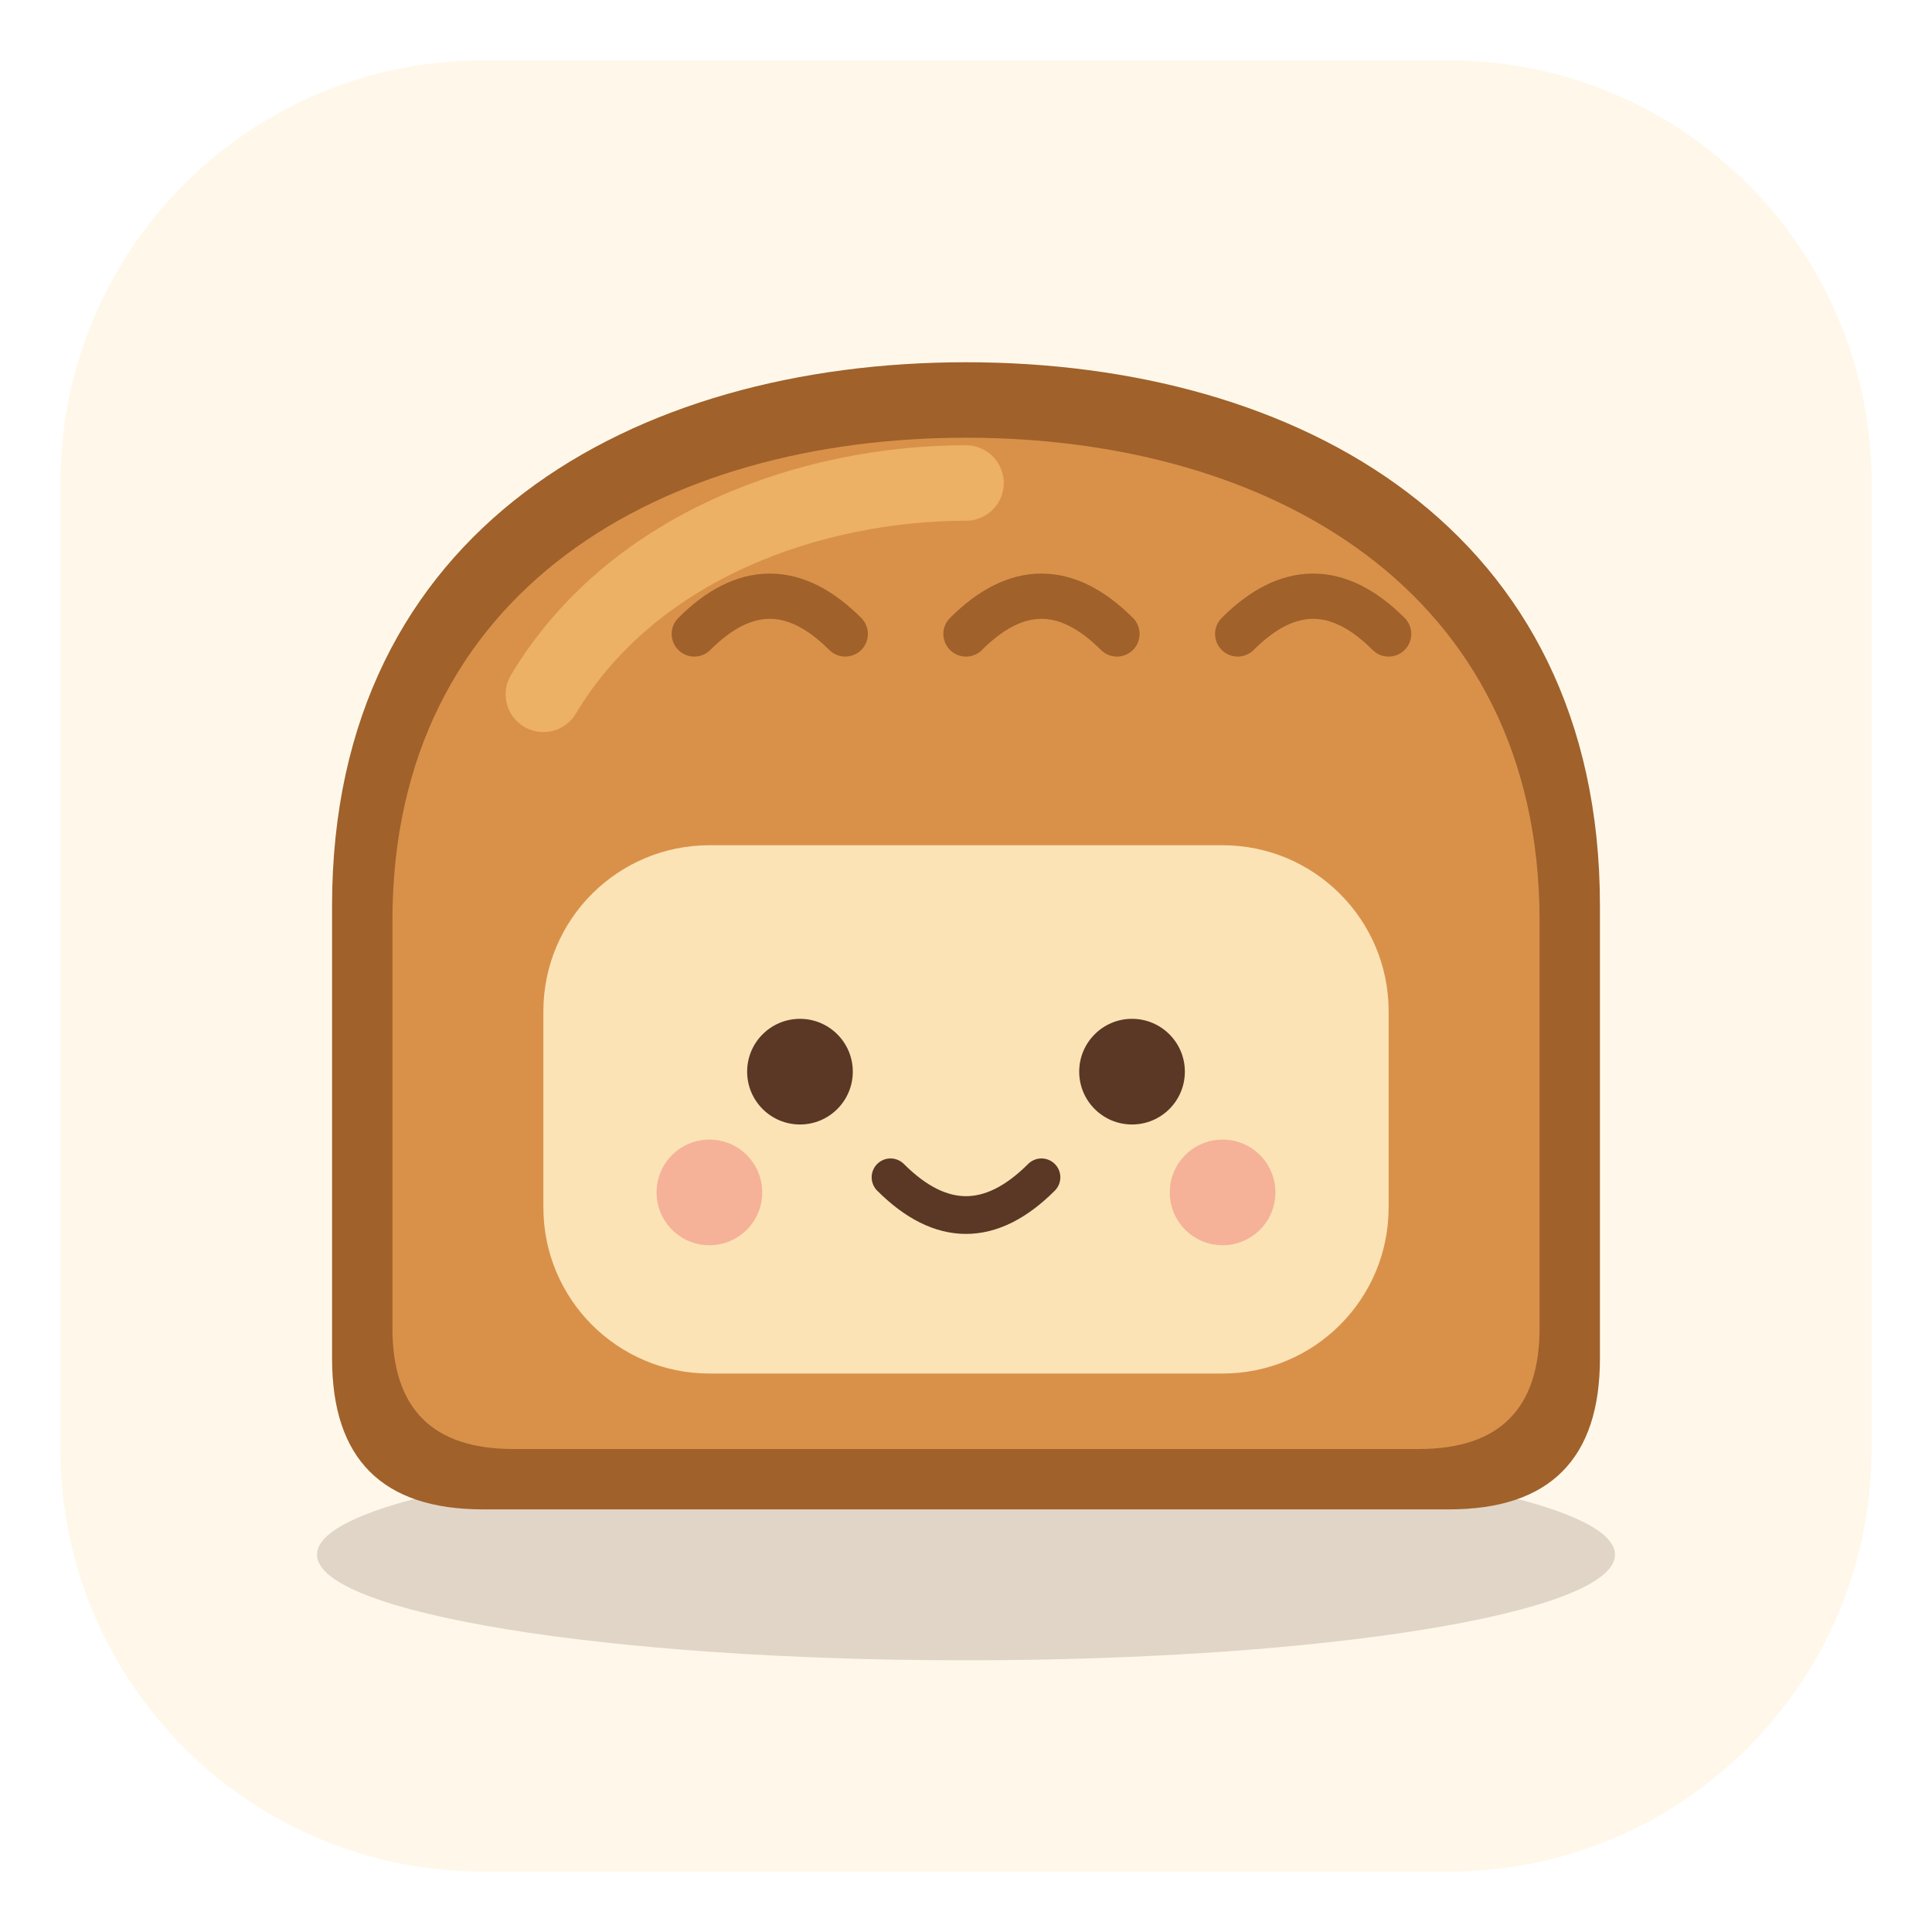
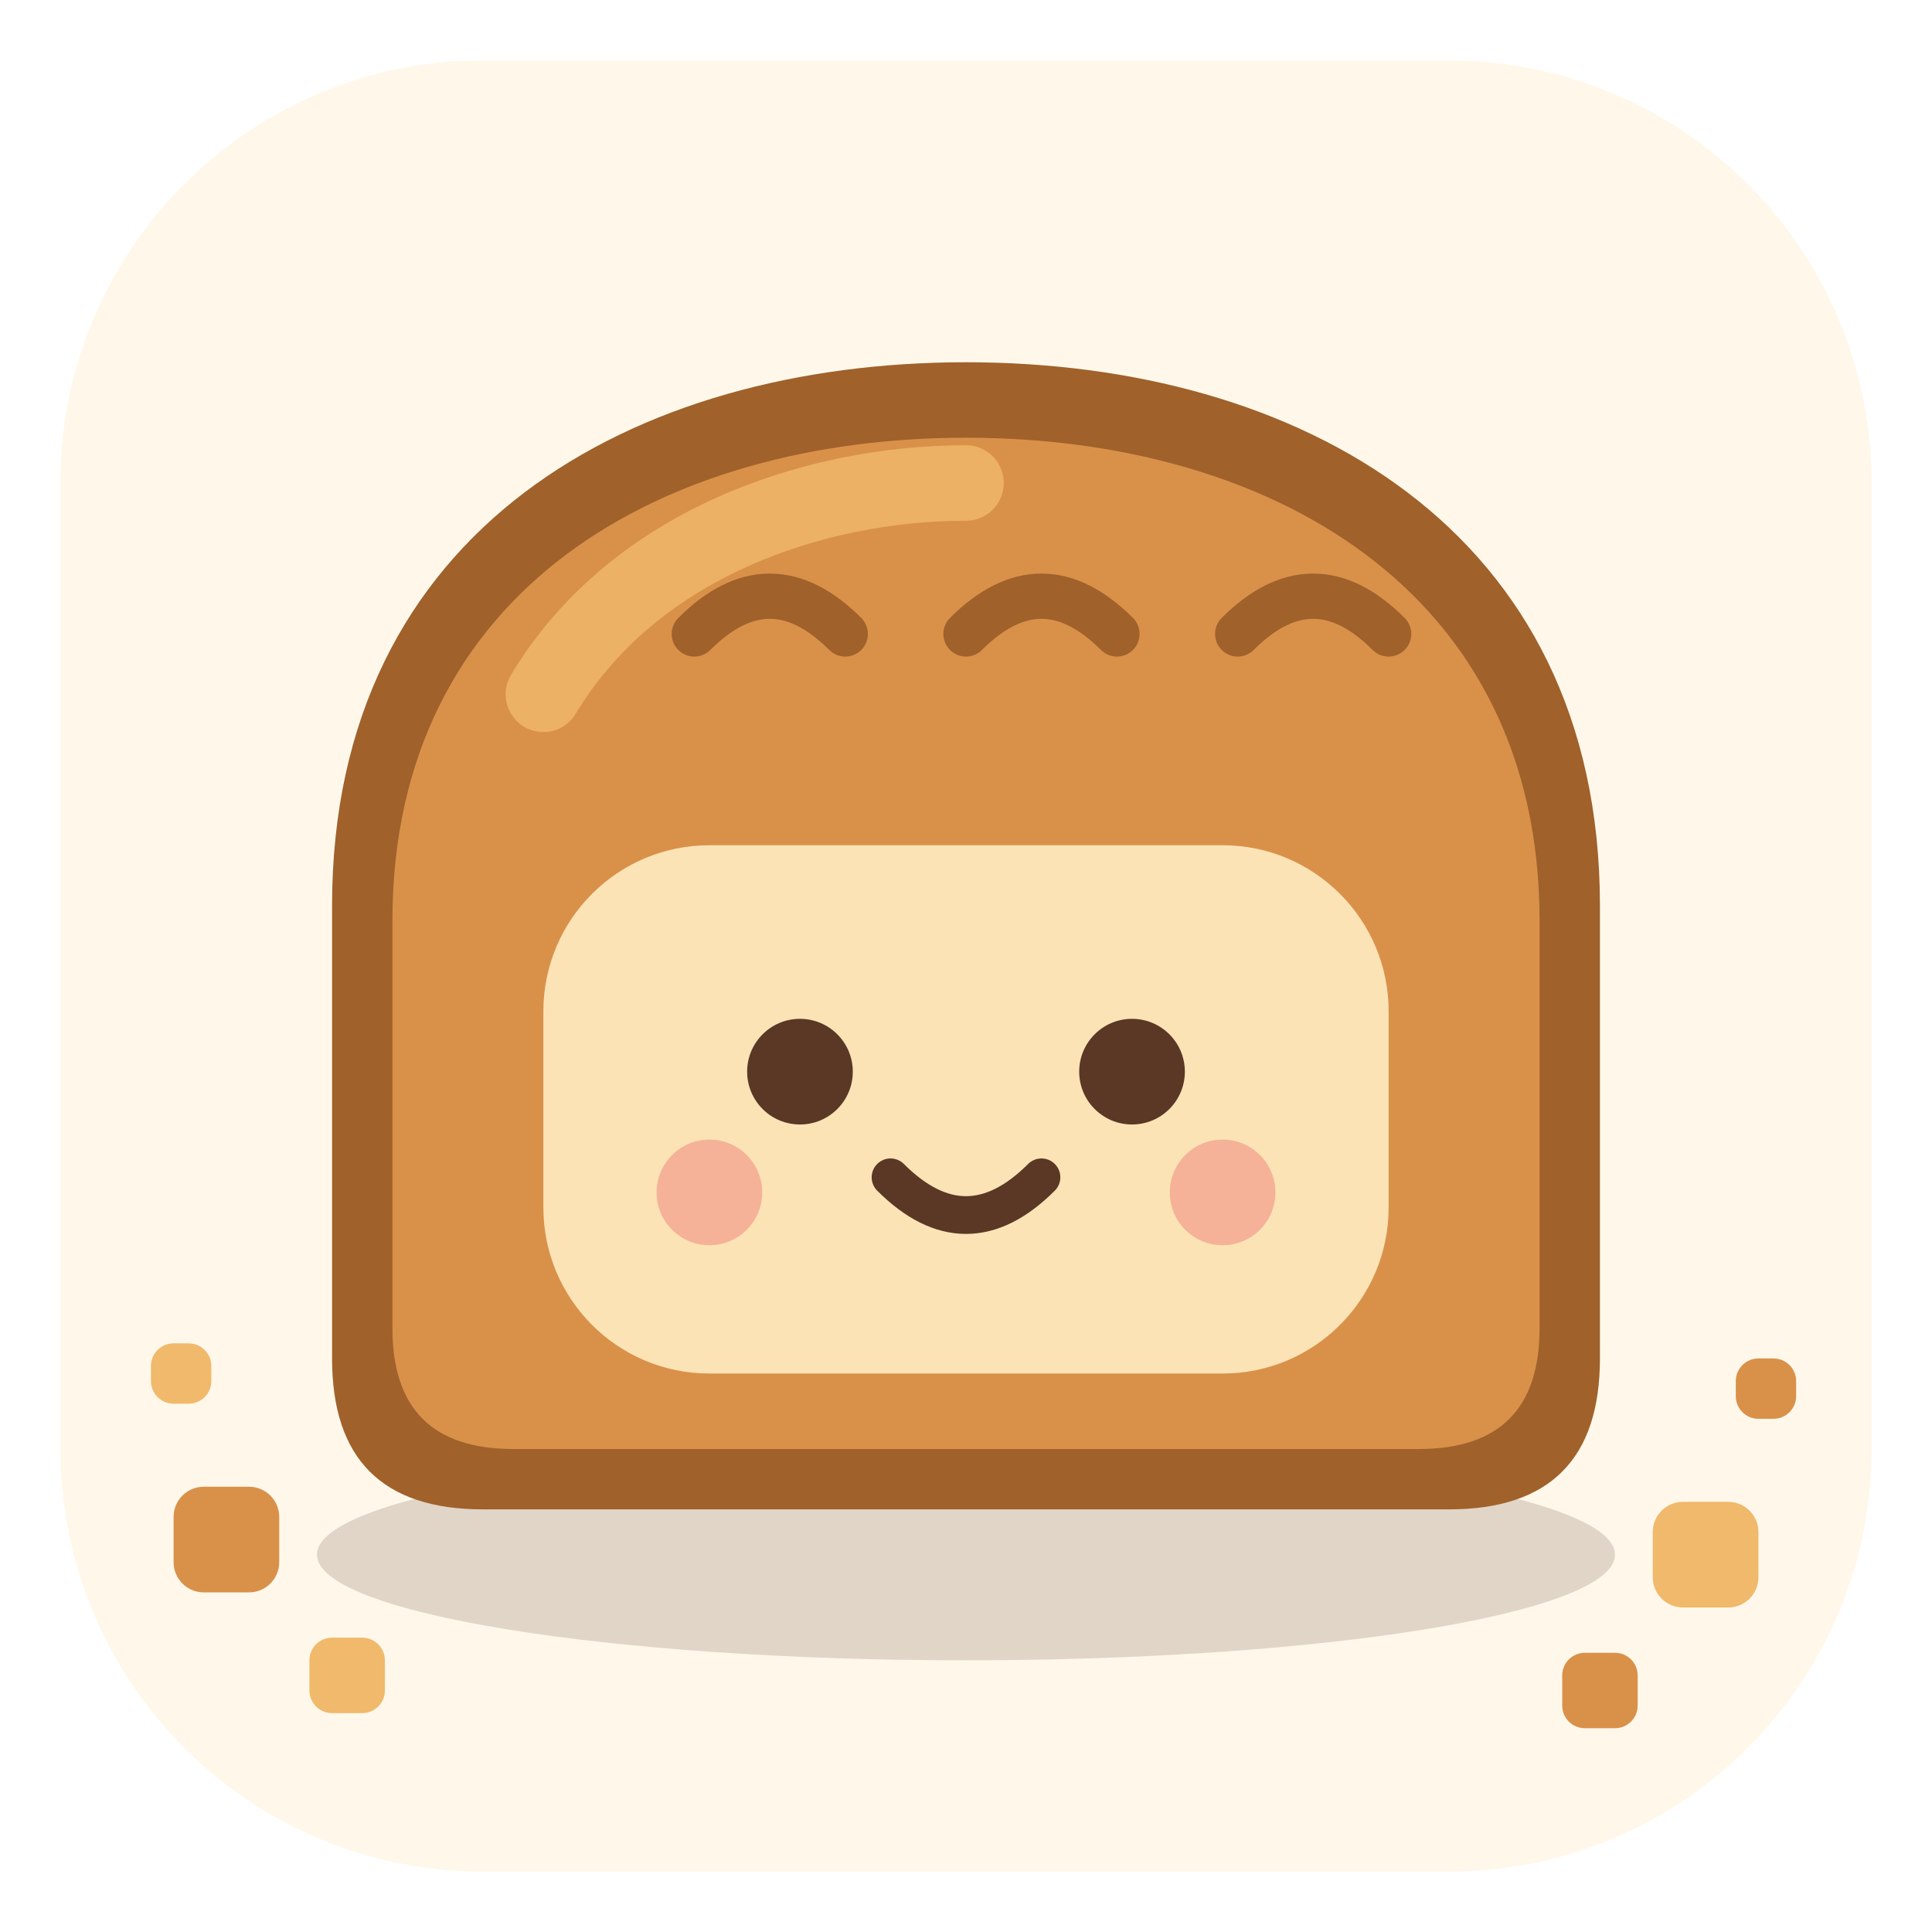
<svg xmlns="http://www.w3.org/2000/svg" width="256" height="256" viewBox="0 0 256 256">
  <rect x="8" y="8" width="240" height="240" rx="56" fill="#FFF8EA" />
  <ellipse cx="128" cy="206" rx="86" ry="14" fill="#5A3825" opacity="0.18" />
  <path d="M44 120 C44 70 84 48 128 48 C172 48 212 70 212 120 L212 180 Q212 200 192 200 L64 200 Q44 200 44 180 Z" fill="#A0612B" />
  <path d="M52 122 C52 78 88 58 128 58 C168 58 204 78 204 122 L204 176 Q204 192 188 192 L68 192 Q52 192 52 176 Z" fill="#D9914A" />
  <path d="M72 92 C84 72 108 64 128 64" stroke="#F1B96B" stroke-width="10" stroke-linecap="round" fill="none" opacity="0.8" />
  <path d="M92 84 q10 -10 20 0" stroke="#A0612B" stroke-width="6" stroke-linecap="round" fill="none" />
  <path d="M128 84 q10 -10 20 0" stroke="#A0612B" stroke-width="6" stroke-linecap="round" fill="none" />
  <path d="M164 84 q10 -10 20 0" stroke="#A0612B" stroke-width="6" stroke-linecap="round" fill="none" />
  <rect x="72" y="112" width="112" height="70" rx="22" fill="#FBE3B5" />
  <circle cx="106" cy="142" r="7" fill="#5A3825" />
  <circle cx="150" cy="142" r="7" fill="#5A3825" />
  <circle cx="94" cy="158" r="7" fill="#F08A80" opacity="0.55" />
  <circle cx="162" cy="158" r="7" fill="#F08A80" opacity="0.55" />
  <path d="M118 156 q10 10 20 0" stroke="#5A3825" stroke-width="5" stroke-linecap="round" fill="none" />
+   <rect x="23" y="197" width="14" height="14" rx="4" fill="#D9914A" />
+   <rect x="41" y="217" width="10" height="10" rx="3" fill="#F1B96B" />
+   <rect x="20" y="178" width="8" height="8" rx="3" fill="#F1B96B" />
+   <rect x="219" y="199" width="14" height="14" rx="4" fill="#F1B96B" />
+   <rect x="207" y="219" width="10" height="10" rx="3" fill="#D9914A" />
+   <rect x="230" y="180" width="8" height="8" rx="3" fill="#D9914A" />
</svg>
